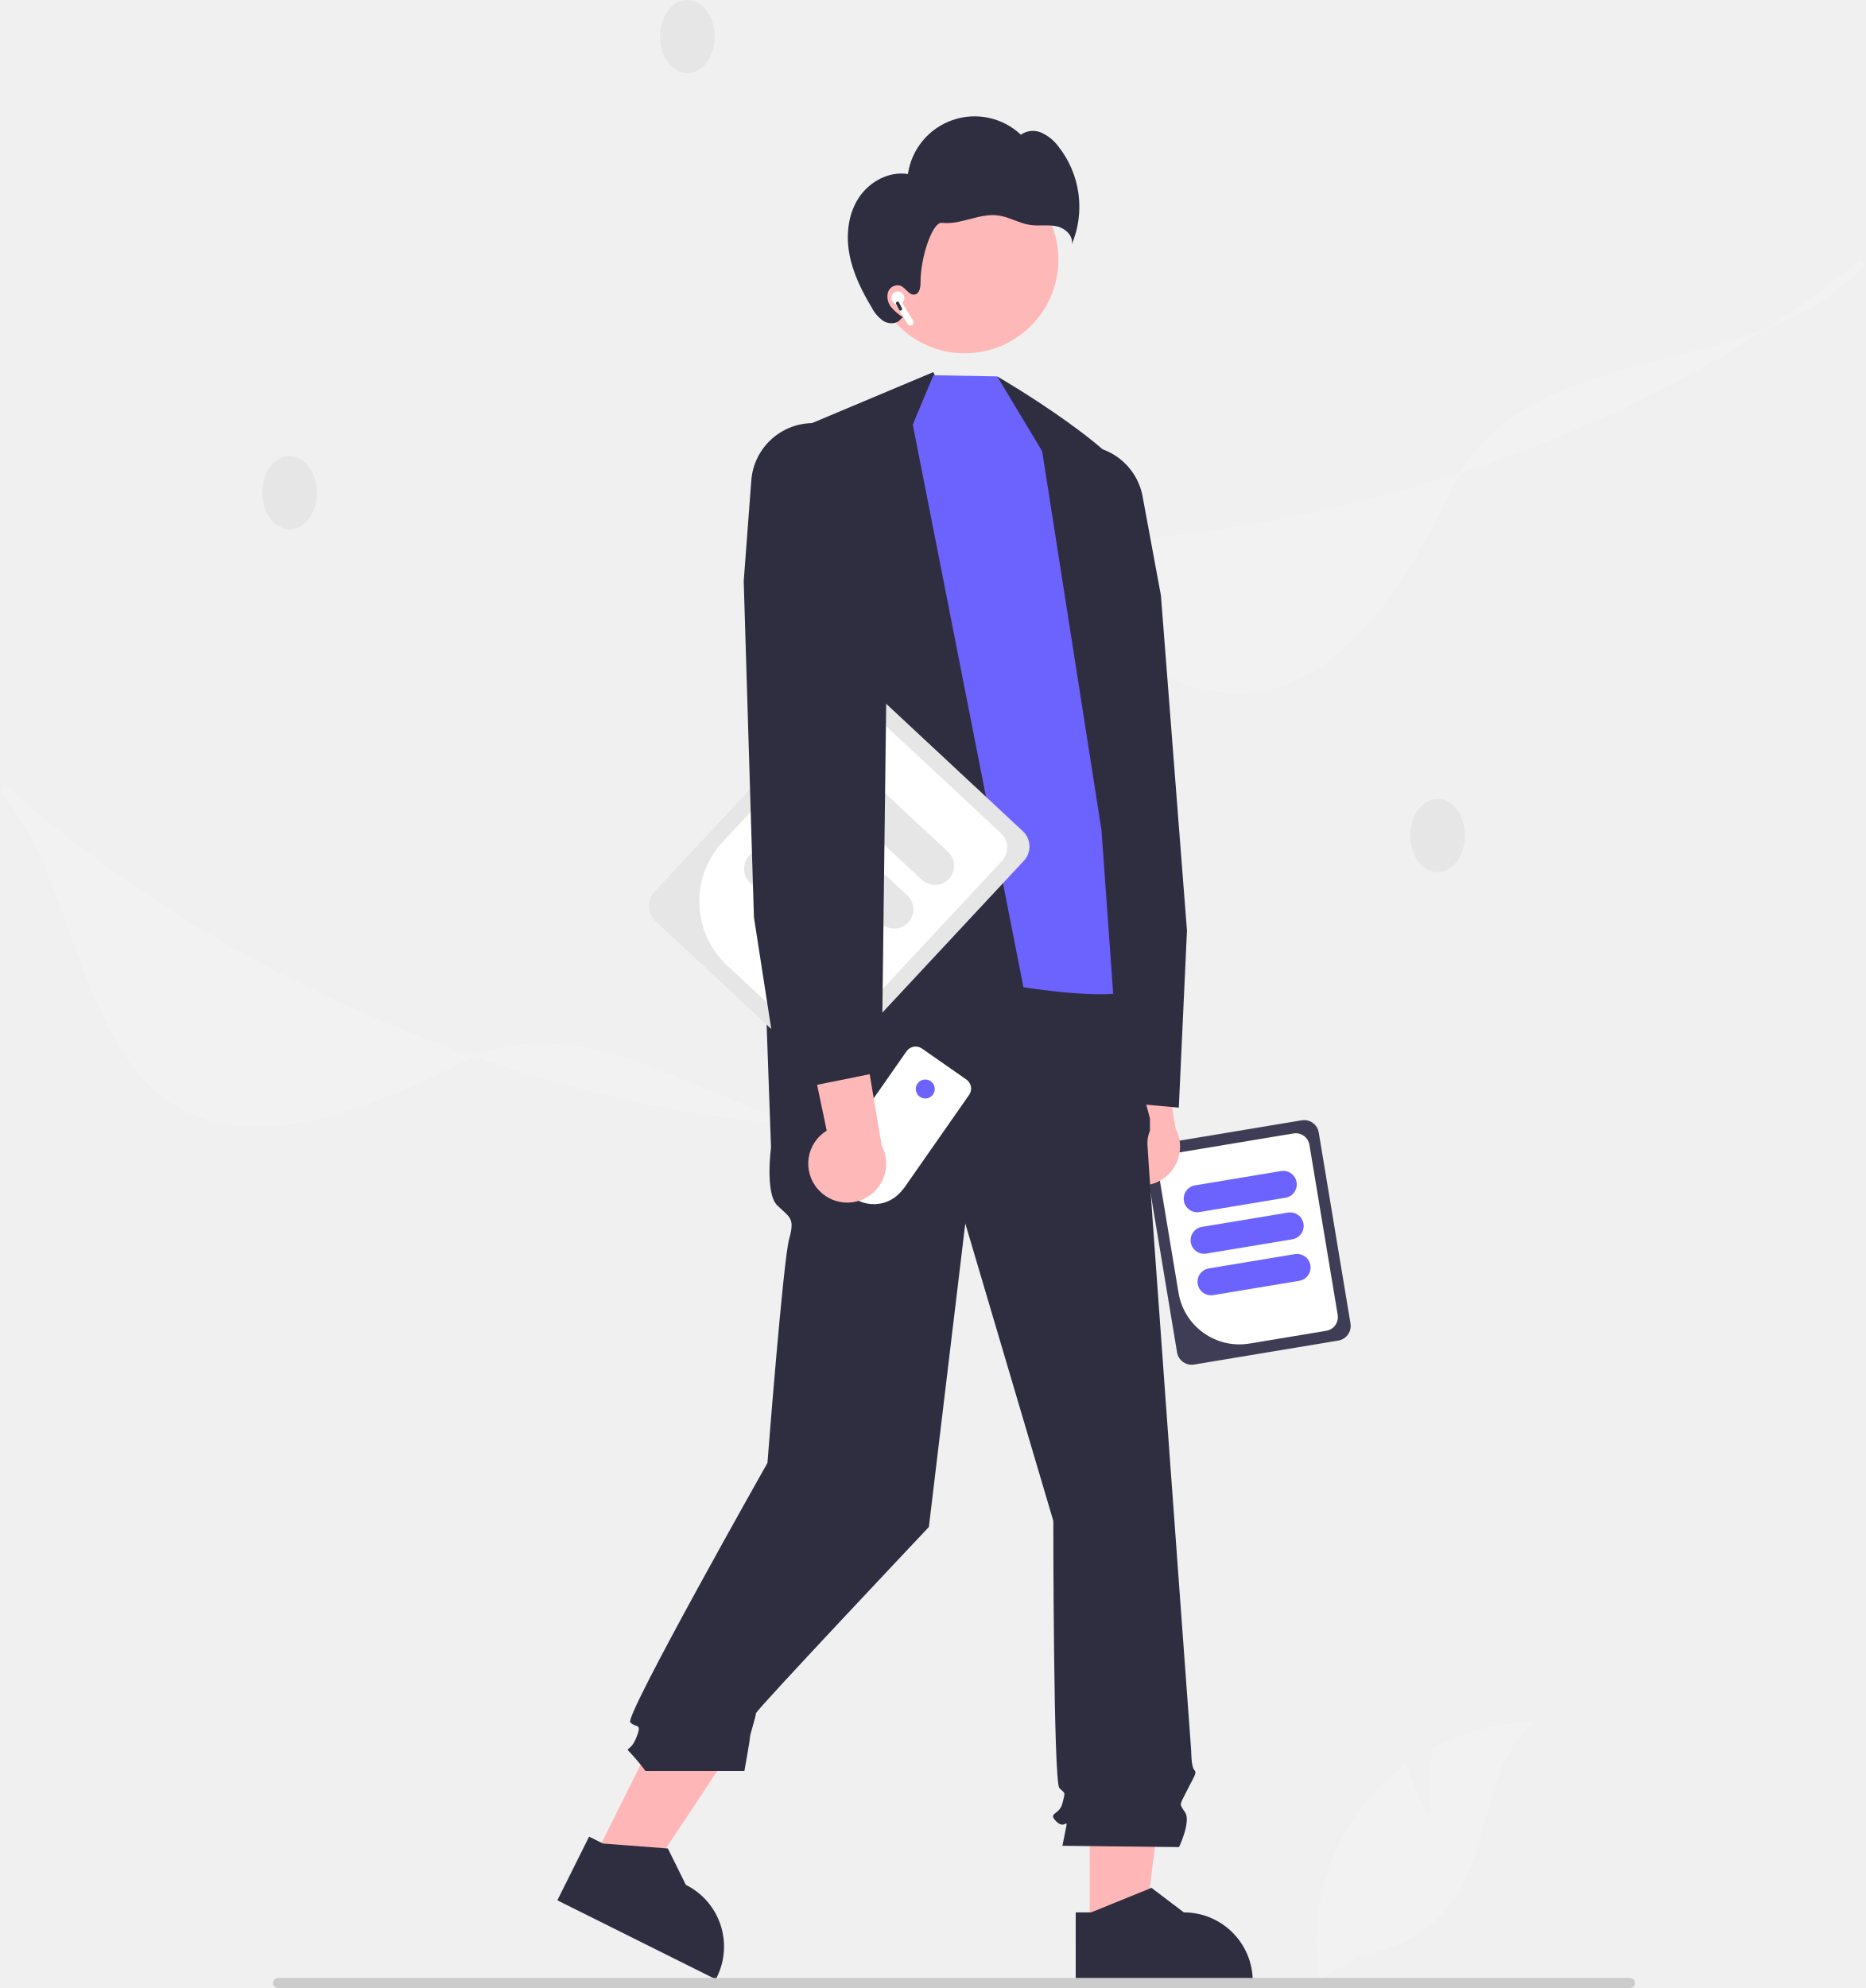
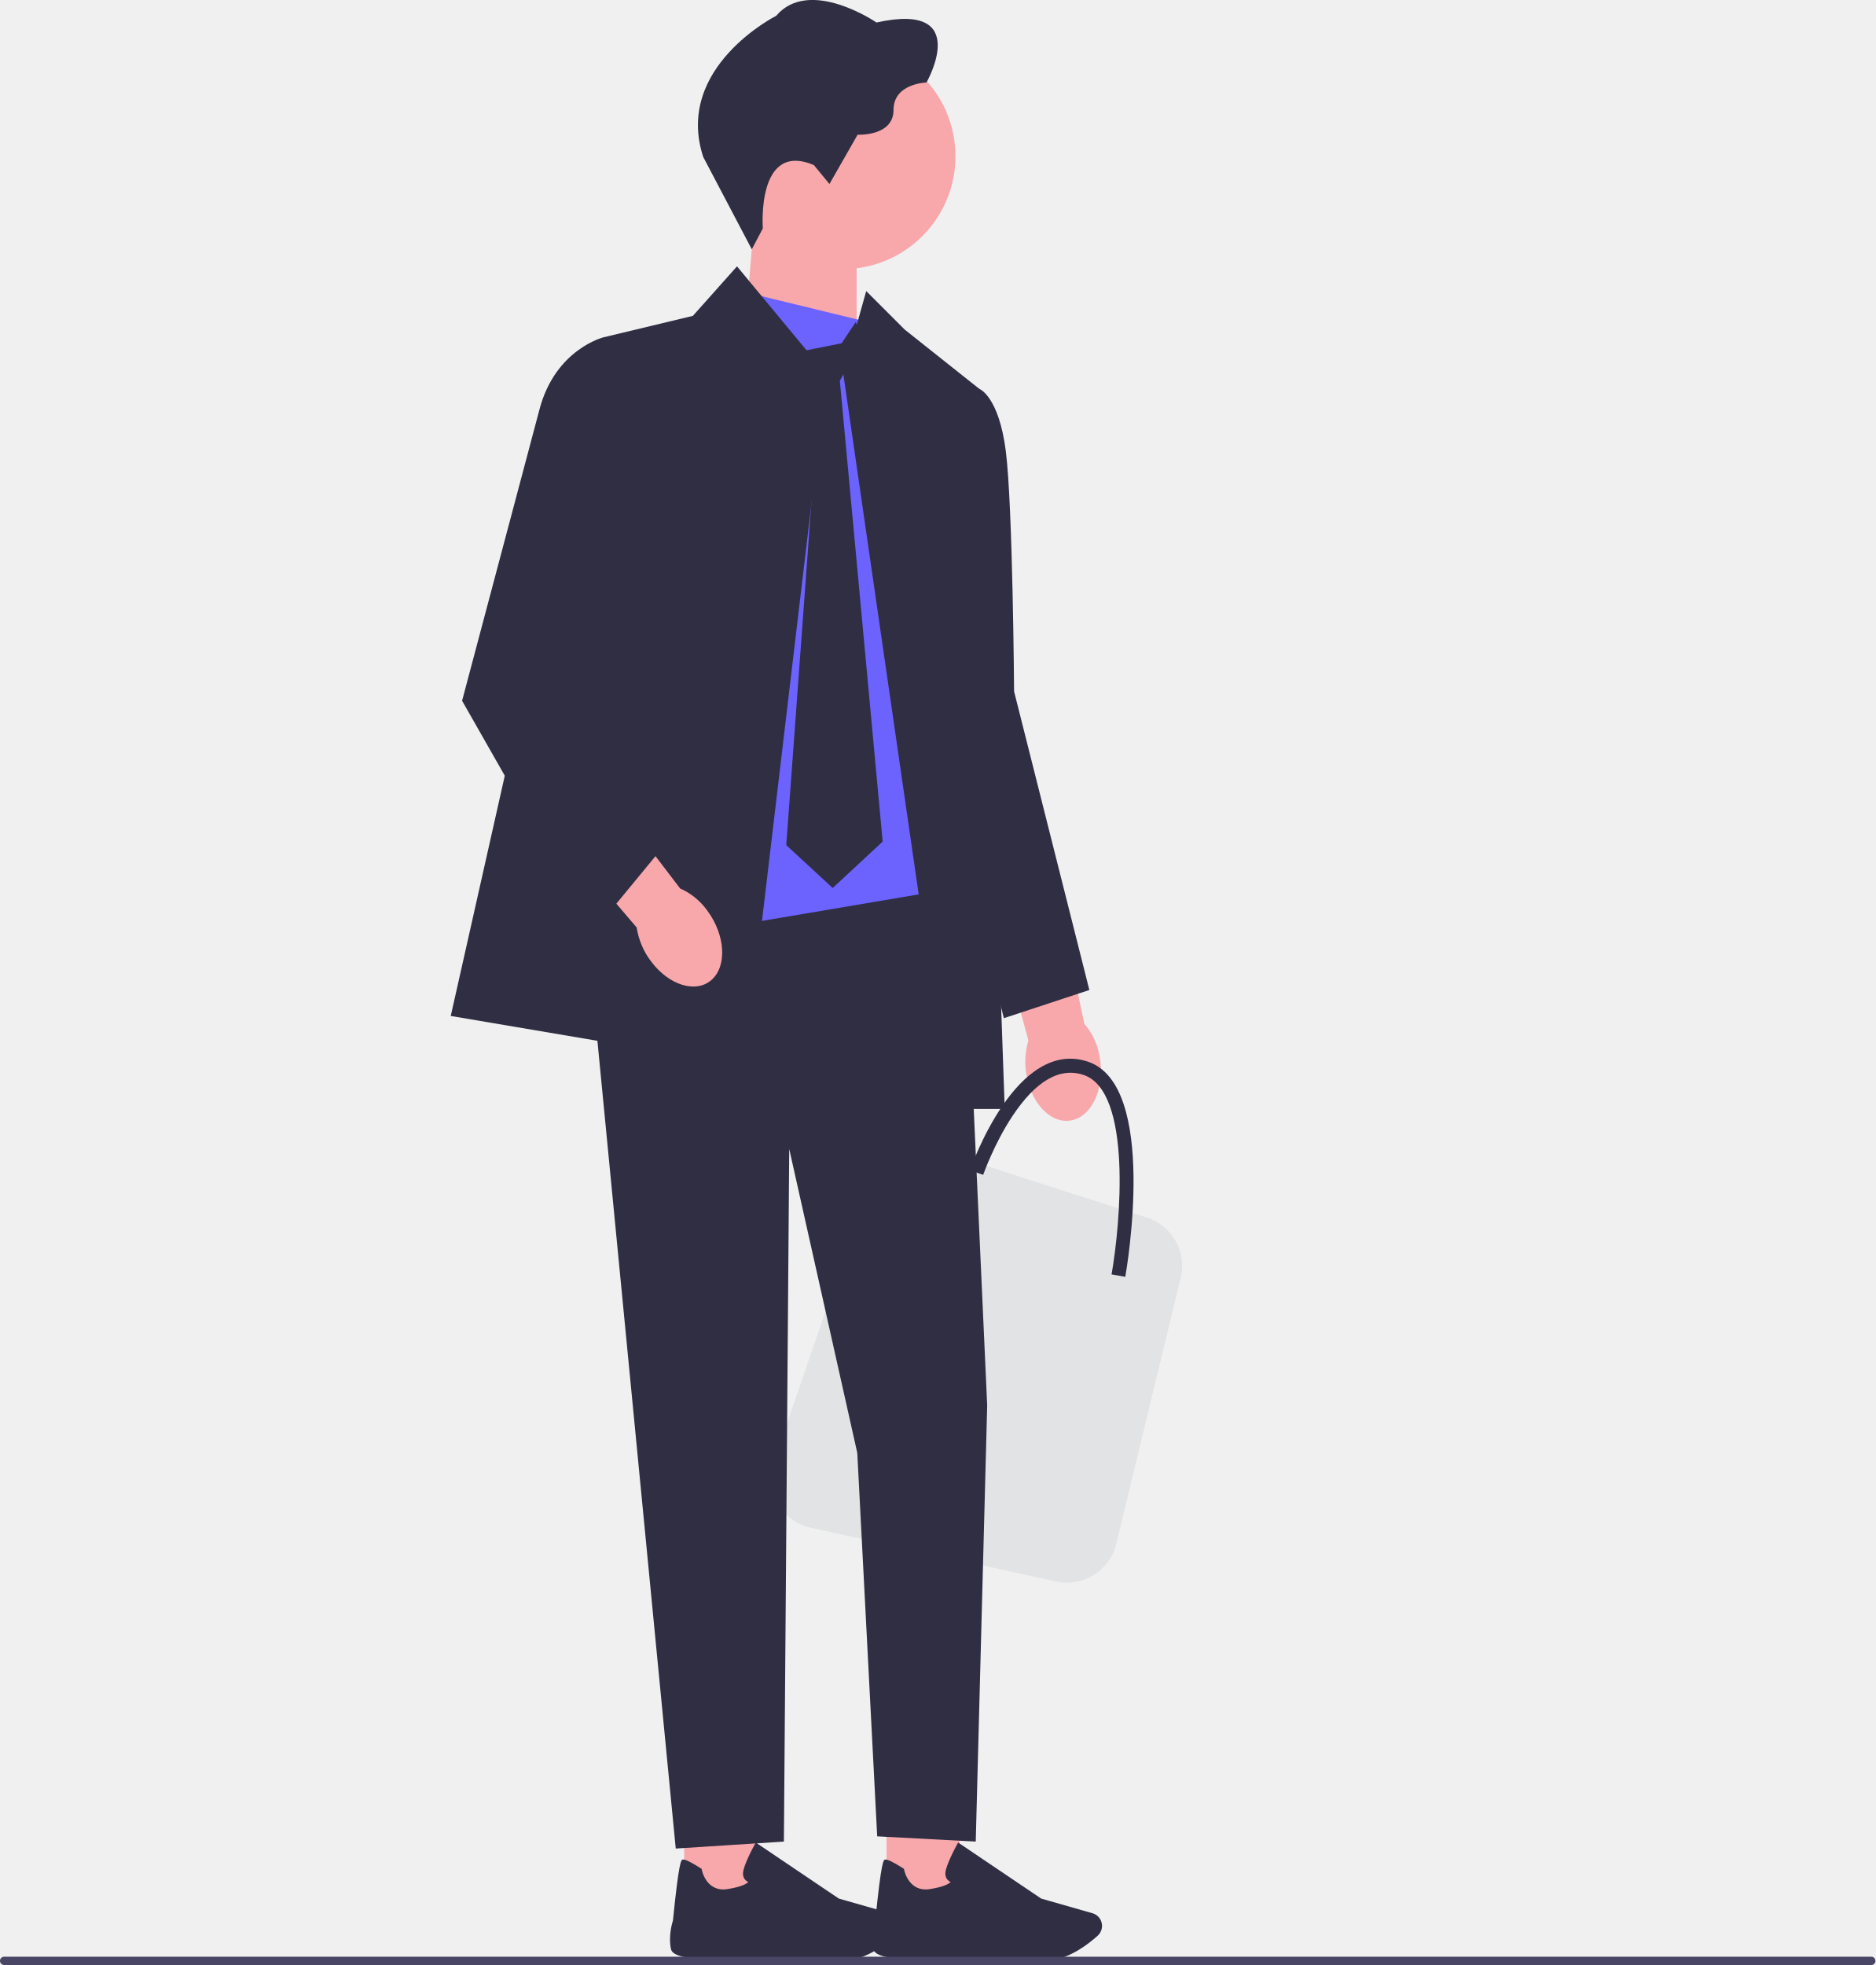
- <svg xmlns="http://www.w3.org/2000/svg" id="bfdecb77-597d-41a8-89f6-c9d3f29fedde" data-name="Layer 1" width="577.009" height="614.651" viewBox="0 0 577.009 614.651">
-   <path d="M582.477,494.539c-40.413,0-86.857-44.846-127.949-23.539-124.415,64.514-107.289-43.44-143.032-83.589l1.173-2.354c39.439,35.363,88.679,64.135,142.399,83.205,48.546,17.235,97.455,25.22,141.423,23.113l.076,2.829Q589.602,494.541,582.477,494.539Z" transform="translate(-311.4957 -142.6747)" fill="#f2f2f2" />
-   <path d="M877.474,233.885c-32.216,24.4-96.316,16.691-116.208,58.487-60.228,126.545-111.754,30.148-164.488,19.724l-.486-2.585c52.79,4.378,109.414-2.415,163.751-19.648,49.104-15.571,92.915-38.736,126.692-66.962l1.769,2.209Q883.155,229.584,877.474,233.885Z" transform="translate(-311.4957 -142.6747)" fill="#f2f2f2" />
-   <ellipse cx="89.545" cy="152.327" rx="8.447" ry="11.327" fill="#e6e6e6" />
-   <ellipse cx="444.545" cy="258.327" rx="8.447" ry="11.327" fill="#e6e6e6" />
-   <ellipse cx="212.545" cy="11.327" rx="8.447" ry="11.327" fill="#e6e6e6" />
-   <path d="M675.485,560.806l-9.823-59.076a4.577,4.577,0,0,1,3.76-5.26l44.615-7.419a4.577,4.577,0,0,1,5.26,3.76l9.824,59.076a4.577,4.577,0,0,1-3.76,5.26l-44.615,7.419A4.577,4.577,0,0,1,675.485,560.806Z" transform="translate(-311.4957 -142.6747)" fill="#3f3d56" />
-   <path d="M675.94,542.393l-6.315-37.979a4.286,4.286,0,0,1,3.521-4.926l38.343-6.376a4.287,4.287,0,0,1,4.926,3.521l8.742,52.569a4.287,4.287,0,0,1-3.522,4.926l-23.753,3.95A19.094,19.094,0,0,1,675.94,542.393Z" transform="translate(-311.4957 -142.6747)" fill="#fff" />
-   <path d="M677.595,513.979a4.189,4.189,0,0,1,3.441-4.814l26.598-4.423a4.184,4.184,0,1,1,1.373,8.255l-26.598,4.423A4.189,4.189,0,0,1,677.595,513.979Z" transform="translate(-311.4957 -142.6747)" fill="#6c63ff" />
-   <path d="M679.73,526.819a4.189,4.189,0,0,1,3.441-4.814l26.598-4.423a4.184,4.184,0,1,1,1.373,8.255l-26.598,4.423A4.189,4.189,0,0,1,679.73,526.819Z" transform="translate(-311.4957 -142.6747)" fill="#6c63ff" />
-   <path d="M681.865,539.66a4.189,4.189,0,0,1,3.441-4.814l26.598-4.423a4.184,4.184,0,1,1,1.373,8.255l-26.598,4.423A4.189,4.189,0,0,1,681.865,539.66Z" transform="translate(-311.4957 -142.6747)" fill="#6c63ff" />
-   <path d="M655.34,505.125a11.967,11.967,0,0,1,2.691-18.151L642.469,412.873l20.626,7.93,11.941,70.792a12.031,12.031,0,0,1-19.696,13.529Z" transform="translate(-311.4957 -142.6747)" fill="#ffb8b8" />
-   <polygon points="336.978 596.816 353.955 596.815 362.032 531.329 336.975 531.33 336.978 596.816" fill="#ffb6b6" />
-   <path d="M644.143,733.947l4.779-0,18.657-7.587,10,7.586h.001a21.309,21.309,0,0,1,21.308,21.307v.692l-54.743.002Z" transform="translate(-311.4957 -142.6747)" fill="#2f2e41" />
-   <polygon points="183.573 574.742 198.768 582.315 235.209 527.31 212.783 516.133 183.573 574.742" fill="#ffb6b6" />
-   <path d="M493.665,710.524l4.277,2.132,20.082,1.532L523.59,725.438l.001.001a21.309,21.309,0,0,1,9.565,28.575l-.309.62L483.852,730.215Z" transform="translate(-311.4957 -142.6747)" fill="#2f2e41" />
-   <path d="M655.995,442.078l-107.949,2.816,1.877,52.567s-1.877,14.08,1.877,17.835,5.632,3.755,3.755,10.326-6.731,69.353-6.731,69.353-44.305,78.339-42.428,80.217,3.755,0,1.877,4.693-3.755,2.816-1.877,4.693a69.136,69.136,0,0,1,4.693,5.632h30.598s1.711-9.387,1.711-10.326,1.877-6.571,1.877-7.51,53.459-57.578,53.459-57.578l11.264-93.869,27.222,91.991s0,80.727,1.877,82.605,1.877.939.939,4.693-4.693,2.816-1.877,5.632,3.755-1.877,2.816,2.816l-.939,4.693,36.064.403s3.755-7.912,1.877-10.728-1.765-2.047.526-6.656,3.229-5.547,2.29-6.486-.939-5.931-.939-5.931S666.321,499.338,666.321,496.522a9.363,9.363,0,0,1,.78-4.223v-3.822L663.505,474.932Z" transform="translate(-311.4957 -142.6747)" fill="#2f2e41" />
-   <path d="M753.306,704.211l.931-20.943a67.64,67.64,0,0,1,31.55-7.986c-15.153,12.389-13.259,36.269-23.532,52.929A40.686,40.686,0,0,1,732.42,747.012l-12.68,7.764a68.176,68.176,0,0,1,14.37-55.246A65.855,65.855,0,0,1,746.212,688.284C749.249,696.292,753.306,704.211,753.306,704.211Z" transform="translate(-311.4957 -142.6747)" fill="#f2f2f2" />
-   <polygon points="288.604 115.052 342.675 224.404 332.096 357.116 263.002 350.803 250.612 131.022 288.604 115.052" fill="#2f2e41" />
-   <path d="M676.025,485.14l-31.596-2.888-.049-.401L623.177,306.291l4.745-13.156a19.265,19.265,0,0,1,14.414-12.327V280.808a19.181,19.181,0,0,1,22.488,15.343l5.674,30.649,8.05,103.603Z" transform="translate(-311.4957 -142.6747)" fill="#2f2e41" />
-   <path d="M593.763,273.943l6.372-15.246,19.722.346,20.565,29.09,21.585,90.773s7.753,66.31,0,69.81-34.029-.822-34.029-.822Z" transform="translate(-311.4957 -142.6747)" fill="#6c63ff" />
-   <path d="M619.857,259.044s42.483,24.558,44.145,37.377,7.225,169.719,7.225,169.719l-15.023-9.708-4.106-57.184L633.762,282.169Z" transform="translate(-311.4957 -142.6747)" fill="#2f2e41" />
-   <circle cx="298.333" cy="80.273" r="28.954" fill="#ffb8b8" />
-   <path d="M576.987,203.923c3.251-5.03,9.352-8.382,15.267-7.44a20.848,20.848,0,0,1,34.932-12.16,6.483,6.483,0,0,1,6.34-.634,13.367,13.367,0,0,1,5.151,4.134,30.001,30.001,0,0,1,4.198,30.52c.723-2.628-1.911-5.1-4.571-5.69-2.661-.59-5.452-.032-8.15-.416-3.458-.492-6.567-2.498-10.031-2.95-2.911-.379-5.838.367-8.677,1.115-2.839.748-5.759,1.511-8.674,1.165-2.915-.346-6.67,10.702-6.62,18.483.01,1.475-.294,3.368-1.735,3.681-1.775.385-2.803-2.064-4.492-2.732a3.125,3.125,0,0,0-3.833,2.038,5.095,5.095,0,0,0,.973,4.563,15.056,15.056,0,0,0,3.65,3.166l-.696.579c-1.157,1.529-3.558,1.595-5.226.649a11.278,11.278,0,0,1-3.752-4.272c-3.086-5.133-5.793-10.601-6.882-16.49S573.736,208.953,576.987,203.923Z" transform="translate(-311.4957 -142.6747)" fill="#2f2e41" />
-   <path d="M513.921,418.352l57.845-62.06a6.484,6.484,0,0,1,9.154-.322l46.869,43.686a6.484,6.484,0,0,1,.322,9.154l-57.845,62.06a6.484,6.484,0,0,1-9.154.322l-46.869-43.686A6.484,6.484,0,0,1,513.921,418.352Z" transform="translate(-311.4957 -142.6747)" fill="#e6e6e6" />
-   <path d="M534.988,402.958l37.188-39.898a6.072,6.072,0,0,1,8.573-.301l40.28,37.545a6.073,6.073,0,0,1,.302,8.573l-51.475,55.225a6.073,6.073,0,0,1-8.573.301l-24.953-23.258A27.049,27.049,0,0,1,534.988,402.958Z" transform="translate(-311.4957 -142.6747)" fill="#fff" />
-   <path d="M568.322,380.271a5.934,5.934,0,0,1,8.377-.294l27.942,26.045a5.927,5.927,0,0,1-8.083,8.672l-27.942-26.045A5.934,5.934,0,0,1,568.322,380.271Z" transform="translate(-311.4957 -142.6747)" fill="#e6e6e6" />
-   <path d="M555.749,393.761a5.934,5.934,0,0,1,8.377-.294l27.942,26.045a5.927,5.927,0,1,1-8.083,8.672L556.043,402.138A5.934,5.934,0,0,1,555.749,393.761Z" transform="translate(-311.4957 -142.6747)" fill="#e6e6e6" />
-   <path d="M543.176,407.25a5.934,5.934,0,0,1,8.377-.294L579.495,433a5.927,5.927,0,0,1-8.083,8.672L543.47,415.627A5.934,5.934,0,0,1,543.176,407.25Z" transform="translate(-311.4957 -142.6747)" fill="#e6e6e6" />
-   <path d="M611.162,481.22l-19.999,28.636-.932,1.123a11.106,11.106,0,0,1-6.34,3.785q-.528.106-1.06.159a10.832,10.832,0,0,1-1.318.054c-.252-.004-.504-.018-.755-.04a11.078,11.078,0,0,1-4.177-1.217l-8.532-5.959a3.423,3.423,0,0,1-1.364-1.981,3.474,3.474,0,0,1-.083-1.217,3.42,3.42,0,0,1,.598-1.587l24.625-35.261a3.441,3.441,0,0,1,4.786-.85l13.703,9.57c.032.023.064.046.096.069.02.015.041.031.06.047.028.02.054.042.08.064.034.027.066.055.097.083.029.026.057.053.086.08l.017.016c.036.035.071.07.105.106.034.036.068.073.1.11.023.027.046.055.069.082l.002.003c.066.082.128.168.186.257.019.027.036.055.053.083l.008.012c.014.023.028.045.04.068.04.067.077.137.112.208a3.533,3.533,0,0,1,.153.36c.015.039.027.079.039.119.011.032.021.065.03.099l.003.007.004.013c.009.029.017.058.024.086.014.055.027.111.038.167.003.015.007.03.009.046.003.015.005.031.008.047.003.015.005.031.008.045l.004.024c.007.046.012.091.017.136.006.057.011.114.014.171.003.047.005.094.006.14.001.043.001.084 0.0.127a.29.29,0,0,1-.001.032c-0.0.044-.003.087-.005.13-.007.109-.019.218-.036.325-.007.04-.014.079-.022.119-.009.048-.02.096-.031.143-.004.018-.009.036-.013.053-.007.026-.014.052-.021.078-.008.029-.017.058-.026.086l-.022.068c-.014.041-.028.08-.043.12-.009.024-.018.047-.028.071a3.435,3.435,0,0,1-.247.493c-.012.019-.024.038-.036.058C611.221,481.134,611.192,481.177,611.162,481.22Z" transform="translate(-311.4957 -142.6747)" fill="#fff" />
-   <circle cx="286.123" cy="336.698" r="2.936" fill="#6c63ff" />
-   <path d="M564.455,510.394a11.967,11.967,0,0,1,2.691-18.151l-15.562-74.101,20.626,7.93,11.941,70.792A12.031,12.031,0,0,1,564.455,510.394Z" transform="translate(-311.4957 -142.6747)" fill="#ffb8b8" />
-   <path d="M553.028,480.325l-8.395-54.087-3.154-103.876,2.344-31.134a19.18,19.18,0,0,1,20.706-17.673,19.266,19.266,0,0,1,15.657,10.704l6.133,12.569-2.19,177.226Z" transform="translate(-311.4957 -142.6747)" fill="#2f2e41" />
-   <path d="M817.065,755.772a1.549,1.549,0,0,1-1.553,1.553H397.462a1.553,1.553,0,0,1,0-3.106H815.512A1.549,1.549,0,0,1,817.065,755.772Z" transform="translate(-311.4957 -142.6747)" fill="#ccc" />
-   <path d="M587.156,234.683a2,2,0,1,1,3.34,1.593l3.361,5.524a1,1,0,0,1-1.709,1.04l-3.78-6.211A1.995,1.995,0,0,1,587.156,234.683Z" transform="translate(-311.4957 -142.6747)" fill="#fff" />
-   <rect x="589.01" y="235.82" width="1" height="3" rx="0.5" transform="translate(911.2402 41.08244) rotate(153.2366)" fill="#2f2e41" />
+ <svg xmlns="http://www.w3.org/2000/svg" id="uuid-8c3500d7-654c-4591-aa8b-1c2f09e2e6b9" width="537.64" height="563.26" viewBox="0 0 537.64 563.26">
+   <path id="uuid-fb6bba6d-324d-4625-a98c-3d990729dcd8" d="m294.36,308.7c1.69,8.48,7.72,13.98,13.47,12.28,5.75-1.7,9.04-9.96,7.35-18.44-.63-3.4-2.11-6.52-4.32-9.07l-7.63-35.8-17.84,5.88,9.42,34.67c-1.01,3.51-1.16,7.11-.43,10.48,0,0,0,0,0,0Z" fill="#f8a8ab" />
+   <rect x="254.14" y="514.38" width="20.94" height="29.71" transform="translate(529.23 1058.47) rotate(-180)" fill="#f8a8ab" />
+   <path d="m272.77,561.11c-3.58.32-21.5,1.74-22.4-2.37-.82-3.77.39-7.71.56-8.25,1.72-17.14,2.36-17.33,2.75-17.44.61-.18,2.39.67,5.28,2.53l.18.12.04.21c.05.27,1.33,6.56,7.4,5.59,4.16-.66,5.51-1.58,5.94-2.03-.35-.16-.79-.44-1.1-.92-.45-.7-.53-1.6-.23-2.68.78-2.85,3.12-7.06,3.22-7.23l.27-.48,23.8,16.06,14.7,4.2c1.11.32,2,1.11,2.45,2.17h0c.62,1.48.24,3.2-.96,4.28-2.67,2.4-7.97,6.51-13.54,7.02-1.48.14-3.44.19-5.64.19-9.19,0-22.61-.95-22.71-.97Z" fill="#2f2e43" />
+   <rect x="196.13" y="514.38" width="20.94" height="29.71" transform="translate(413.21 1058.47) rotate(-180)" fill="#f8a8ab" />
+   <path d="m214.76,561.11c-3.58.32-21.5,1.74-22.4-2.37-.82-3.77.39-7.71.56-8.25,1.72-17.14,2.36-17.33,2.75-17.44.61-.18,2.39.67,5.28,2.53l.18.12.04.21c.05.27,1.33,6.56,7.4,5.59,4.16-.66,5.51-1.58,5.94-2.03-.35-.16-.79-.44-1.1-.92-.45-.7-.53-1.6-.23-2.68.78-2.85,3.12-7.06,3.22-7.23l.27-.48,23.8,16.06,14.7,4.2c1.11.32,2,1.11,2.45,2.17h0c.62,1.48.24,3.2-.96,4.28-2.67,2.4-7.97,6.51-13.54,7.02-1.48.14-3.44.19-5.64.19-9.19,0-22.61-.95-22.71-.97Z" fill="#2f2e43" />
+   <polygon points="213.11 100.28 245.58 110.95 245.58 64.21 216.12 64.21 213.11 100.28" fill="#f8a8ab" />
+   <circle cx="241.56" cy="44.8" r="32.35" fill="#f8a8ab" />
+   <path d="m233.32,47.33l4.46,5.41,8.07-14.12s10.3.53,10.3-7.11c0-7.64,9.45-7.86,9.45-7.86,0,0,13.37-23.35-14.33-17.2,0,0-19.21-13.16-28.77-1.91,0,0-29.3,14.75-20.91,40.44l13.93,26.48,3.16-5.99s-1.91-25.16,14.65-18.15Z" fill="#2f2e43" />
+   <path d="m0,562.07c0,.66.53,1.19,1.19,1.19h535.26c.66,0,1.19-.53,1.19-1.19s-.53-1.19-1.19-1.19H1.19c-.66,0-1.19.53-1.19,1.19Z" fill="#484565" />
+   <path d="m328.8,349.01l-61.13-19.65c-7.54-2.42-15.64,1.63-18.21,9.13l-27.62,80.54c-2.82,8.22,2.16,17.06,10.65,18.92l70.26,15.37c7.72,1.69,15.38-3.1,17.24-10.78l18.49-76.26c1.79-7.4-2.43-14.94-9.68-17.27Z" fill="#e2e3e4" />
+   <path d="m322.6,366l-3.94-.7c2.52-14.32,6-52.5-8.05-57.18-6.81-2.27-13.67,1.7-20.38,11.81-5.27,7.95-8.35,16.75-8.38,16.84l-3.78-1.31c.54-1.55,13.39-37.94,33.8-31.14,20.17,6.72,11.12,59.43,10.72,61.67Z" fill="#2f2e43" />
+   <polygon points="276.25 254.19 166.98 254.19 193.72 529.88 224.72 527.88 226.25 329.34 245.76 416.47 251.47 526.38 279.72 527.88 283 402.85 276.25 254.19" fill="#2f2e43" />
+   <polygon points="211.34 83.19 248.34 92.19 279.97 228.88 276.25 254.19 183.6 269.87 166.98 254.19 211.34 83.19" fill="#6c63ff" />
+   <polygon points="211.28 76.35 198.63 90.54 172.97 96.7 129.22 291.22 213.52 305.5 237 107.39 211.28 76.35" fill="#2f2e43" />
+   <polygon points="248.32 83.44 241.72 106.96 272.27 317.88 288.03 317.88 280.76 111.48 259.36 94.48 248.32 83.44" fill="#2f2e43" />
+   <path d="m268.07,108.87l12.69,2.61s5.56,2.04,7.58,17.84c2.01,15.8,2.37,68.86,2.37,68.86l21.58,85.6-24.51,8.08-11.54-46.06-8.18-136.94Z" fill="#2f2e43" />
+   <polygon points="246.9 97.89 240.76 109.15 253.04 241.23 238.71 254.54 225.4 242.26 235.13 109.66 220.95 97.89 225.91 94.3 231.03 100.44 241.27 98.4 245.36 92.25 246.9 97.89" fill="#2f2e43" />
+   <path id="uuid-4155b336-10d9-4b14-826d-07551e167be9" d="m186.59,275.51c5.15,6.95,12.95,9.34,17.42,5.35,4.47-3.99,3.92-12.86-1.23-19.82-2.02-2.81-4.69-4.99-7.79-6.35l-22.2-29.11-13.62,12.94,23.33,27.32c.59,3.61,1.99,6.92,4.09,9.66,0,0,0,0,0,0Z" fill="#f8a8ab" />
+   <path d="m183.11,99.89l-10.14-3.19s-13.74,3.41-18.29,20.57l-22.21,83.6,37.67,66.12,20.13-24.44-18.96-60.7,11.81-81.96Z" fill="#2f2e43" />
</svg>
